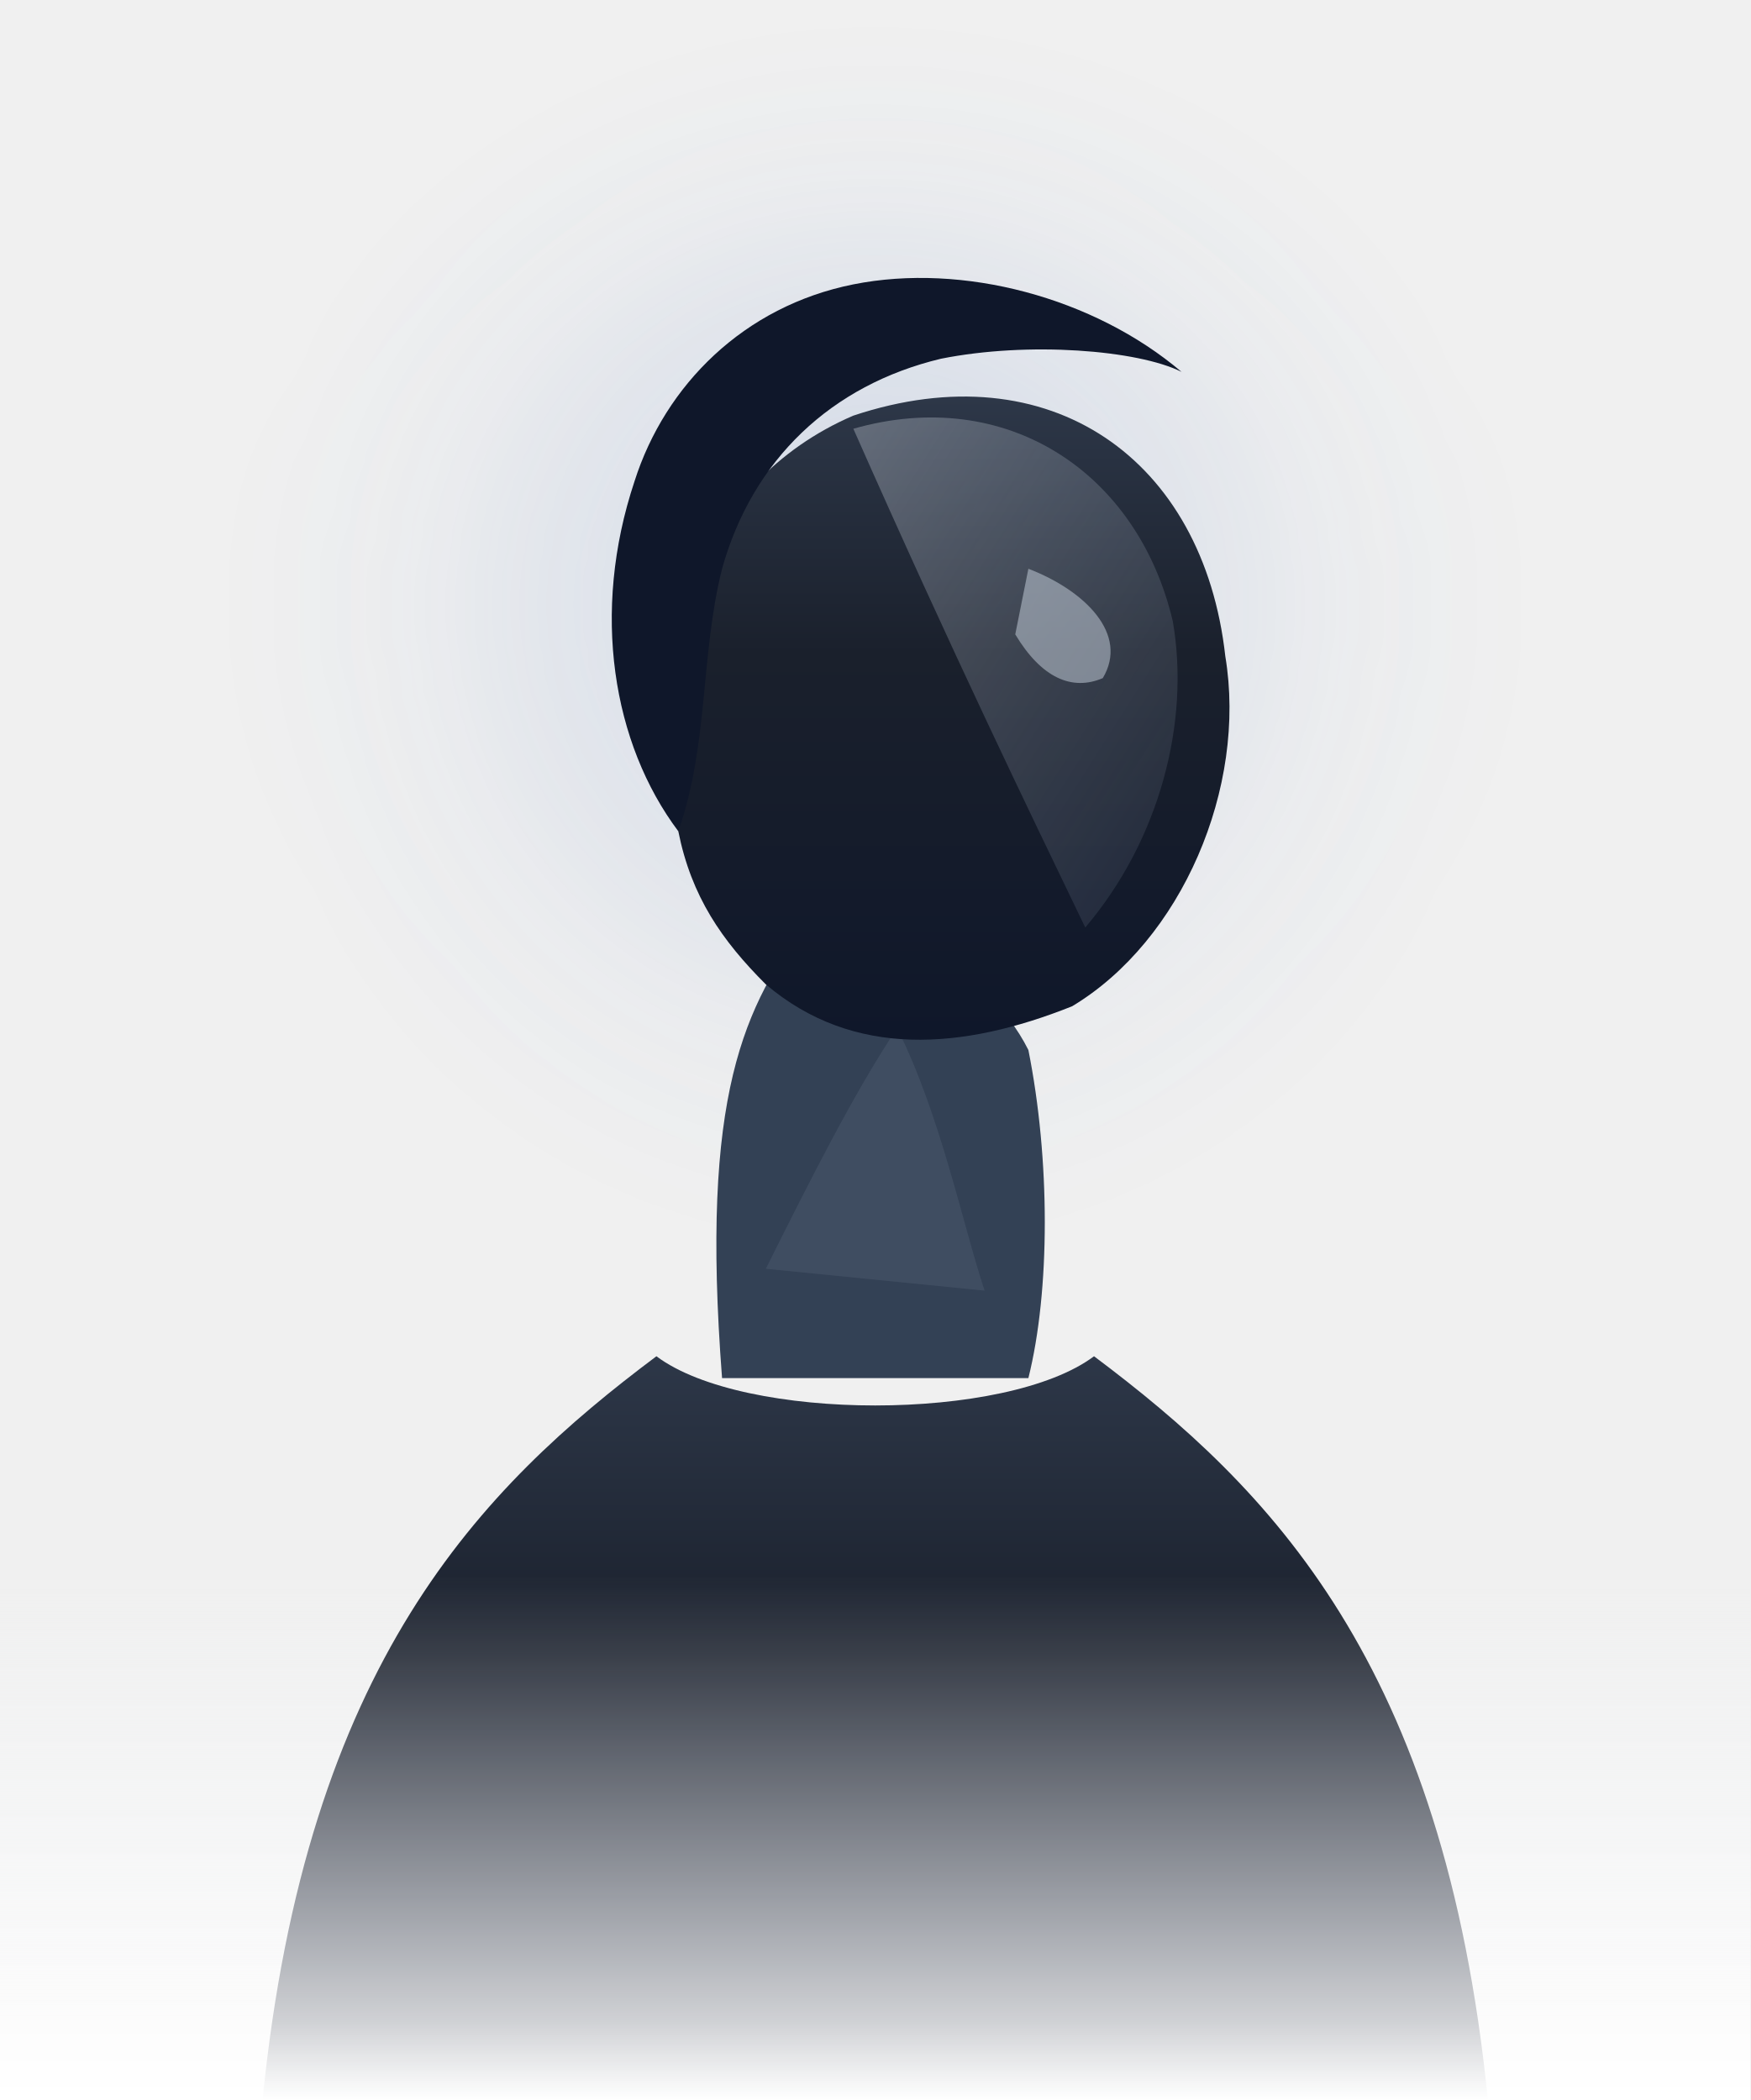
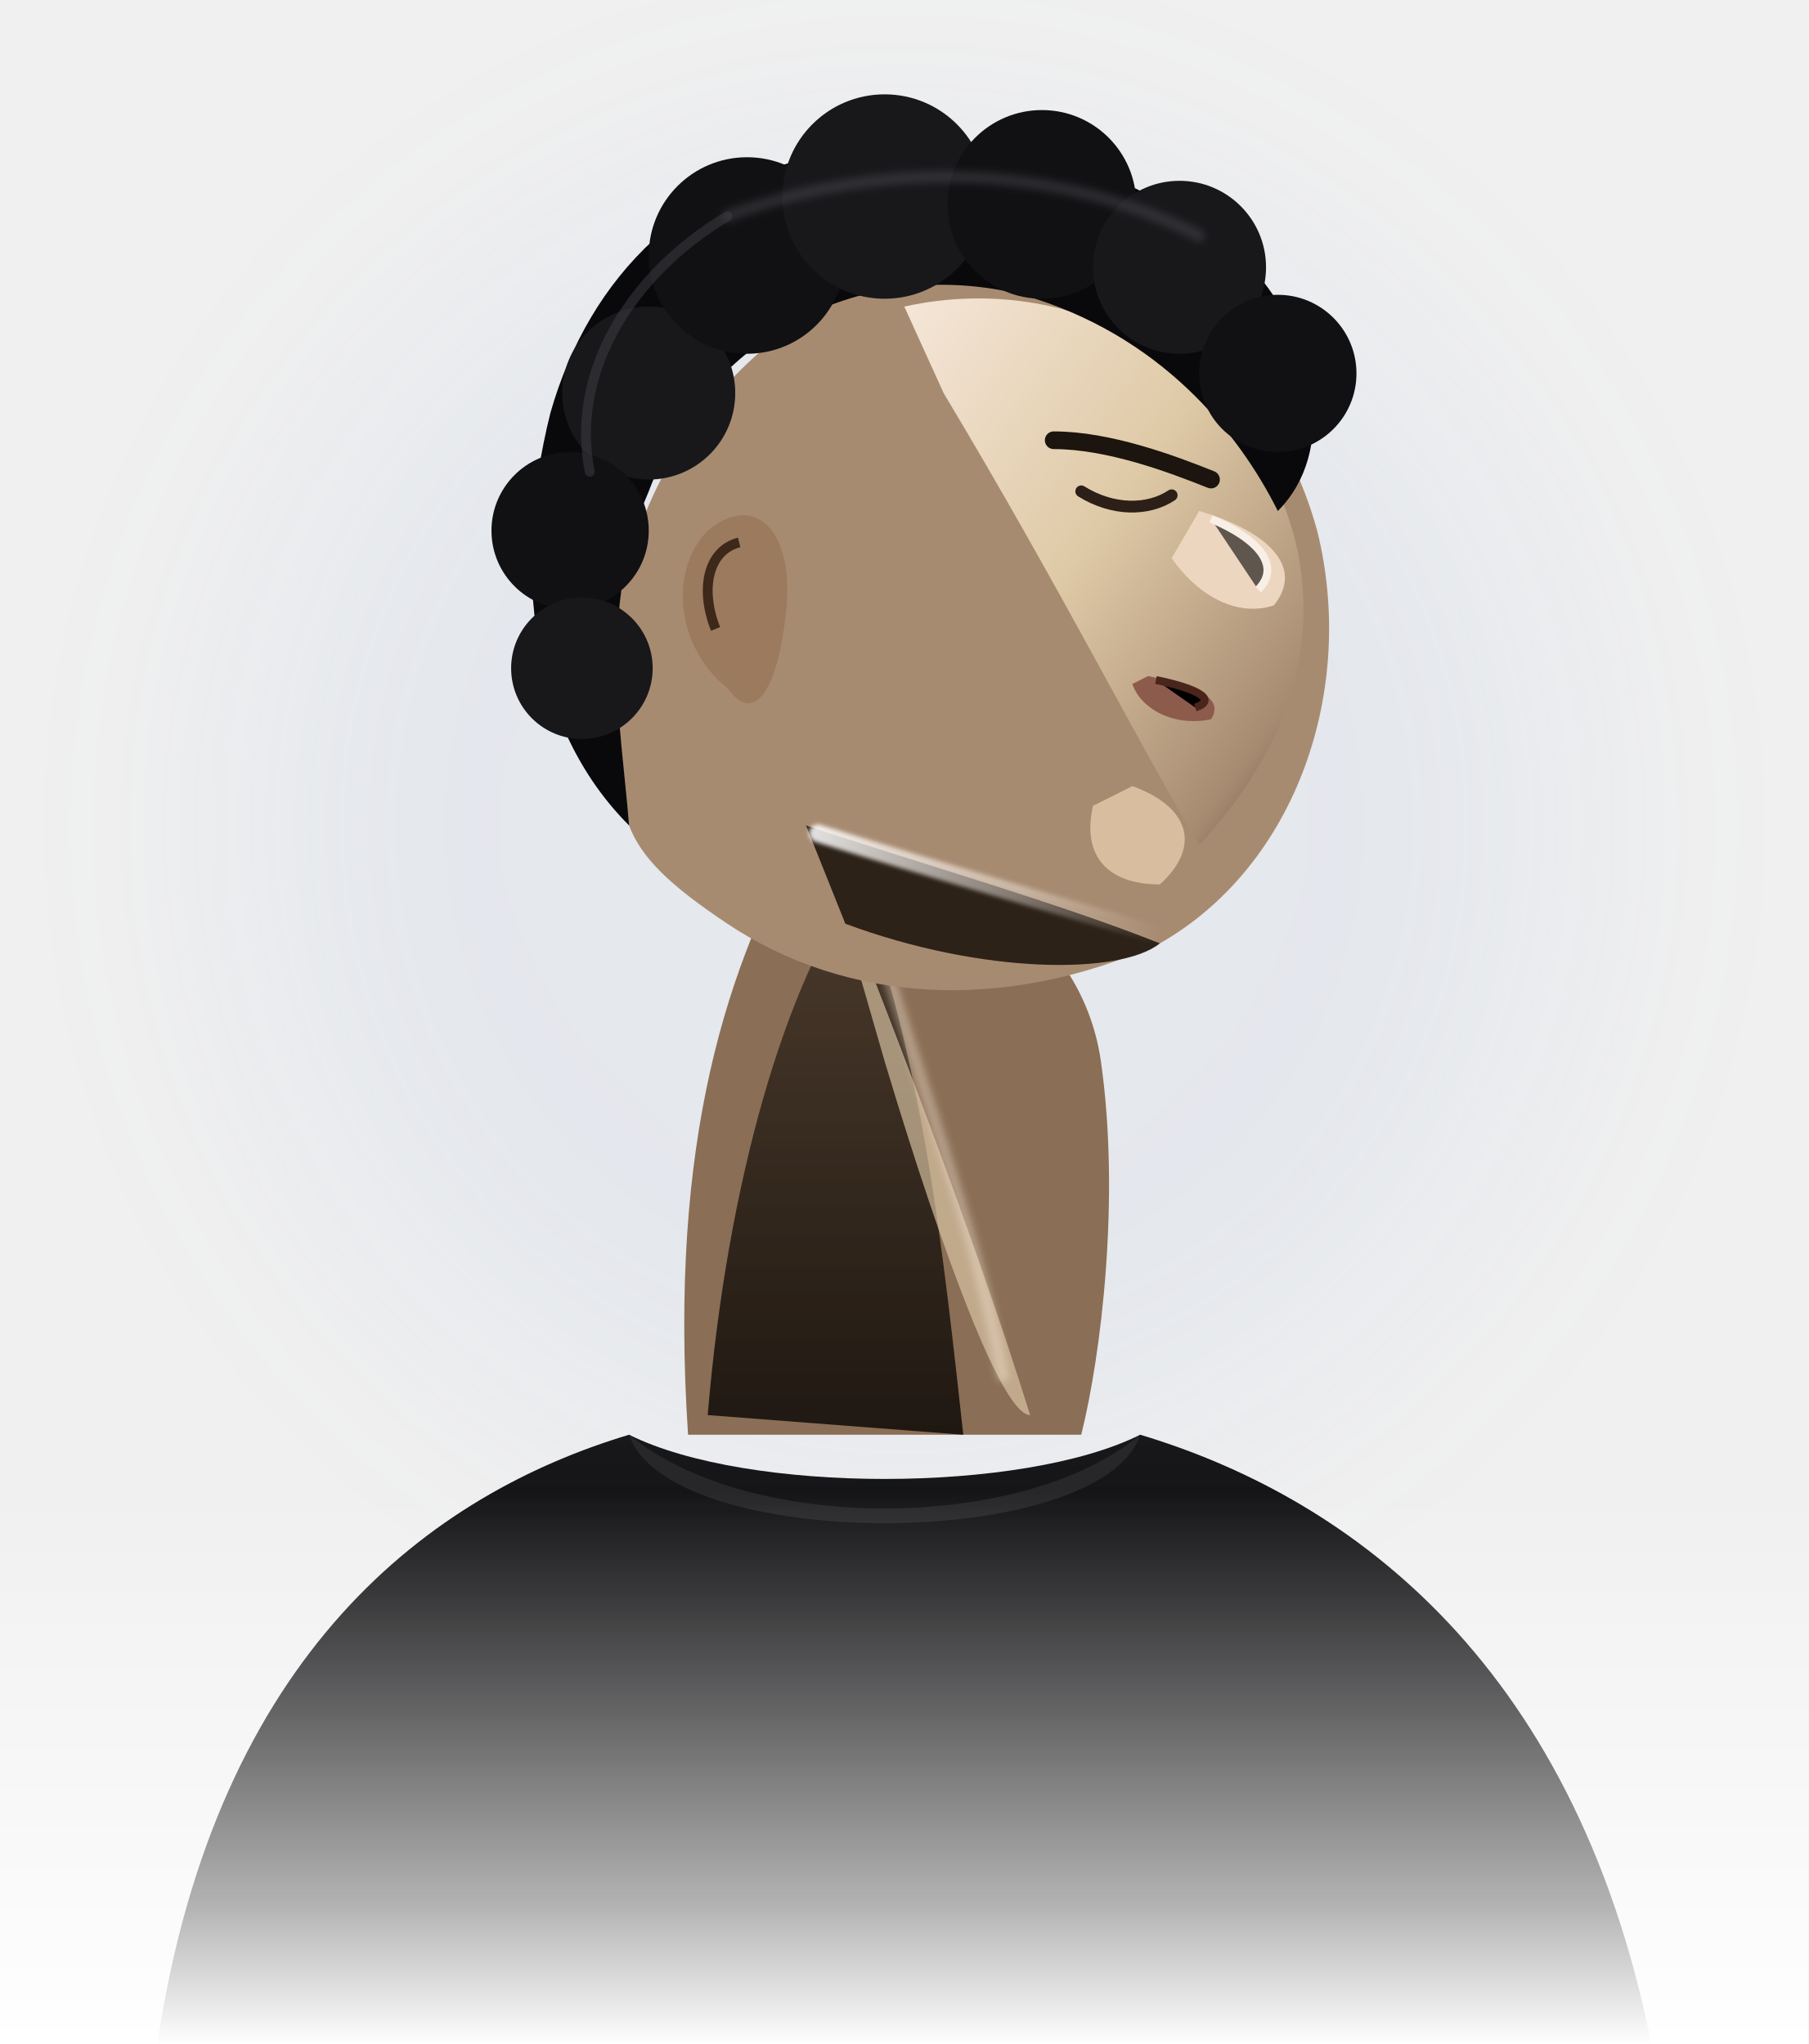
- <svg xmlns="http://www.w3.org/2000/svg" viewBox="0 0 400 480" width="400" height="480">
+ <svg xmlns="http://www.w3.org/2000/svg" viewBox="0 0 460 520" width="460" height="520">
  <defs>
-     <linearGradient id="bgGrad" x1="0" y1="0" x2="0" y2="1">
-       <stop offset="0%" stop-color="#f8fafc" stop-opacity="0" />
-       <stop offset="85%" stop-color="#ffffff" stop-opacity="0.8" />
+     <linearGradient id="skinMain" x1="0" y1="0" x2="1" y2="1">
+       <stop offset="0%" stop-color="#f5e6d8" />
+       <stop offset="45%" stop-color="#dfcaa7" />
+       <stop offset="85%" stop-color="#a78b71" />
+       <stop offset="100%" stop-color="#644e3b" />
+     </linearGradient>
+     <linearGradient id="skinShadow" x1="0" y1="0" x2="0" y2="1">
+       <stop offset="0%" stop-color="#3b2d21" stop-opacity="0.8" />
+       <stop offset="100%" stop-color="#19130e" stop-opacity="0.95" />
+     </linearGradient>
+     <linearGradient id="jawHighlight" x1="0" y1="0" x2="1" y2="0">
+       <stop offset="0%" stop-color="#ffffff" stop-opacity="0.85" />
+       <stop offset="60%" stop-color="#fdf4ec" stop-opacity="0.4" />
+       <stop offset="100%" stop-color="#f5e6d8" stop-opacity="0" />
+     </linearGradient>
+     <linearGradient id="shirtGrad" x1="0" y1="0" x2="0" y2="1">
+       <stop offset="0%" stop-color="#18181b" />
+       <stop offset="50%" stop-color="#09090b" />
+       <stop offset="100%" stop-color="#000000" />
+     </linearGradient>
+     <linearGradient id="fadeBottom" x1="0" y1="0" x2="0" y2="1">
+       <stop offset="0%" stop-color="#ffffff" stop-opacity="0" />
+       <stop offset="75%" stop-color="#ffffff" stop-opacity="0.7" />
      <stop offset="100%" stop-color="#ffffff" stop-opacity="1" />
    </linearGradient>
-     <linearGradient id="bodyGrad" x1="0" y1="0" x2="0" y2="1">
-       <stop offset="0%" stop-color="#2d3748" />
-       <stop offset="40%" stop-color="#1a202c" />
-       <stop offset="100%" stop-color="#0f172a" />
-     </linearGradient>
-     <linearGradient id="highlightGrad" x1="0" y1="0" x2="1" y2="1">
-       <stop offset="0%" stop-color="#e2e8f0" stop-opacity="0.9" />
-       <stop offset="100%" stop-color="#94a3b8" stop-opacity="0.3" />
-     </linearGradient>
-     <radialGradient id="headGlow" cx="50%" cy="35%" r="45%">
-       <stop offset="0%" stop-color="#6186C8" stop-opacity="0.25" />
-       <stop offset="100%" stop-color="#6186C8" stop-opacity="0" />
+     <radialGradient id="rimLight" cx="70%" cy="30%" r="50%">
+       <stop offset="0%" stop-color="#ffffff" stop-opacity="0.4" />
+       <stop offset="100%" stop-color="#ffffff" stop-opacity="0" />
    </radialGradient>
  </defs>
-   <circle cx="200" cy="180" r="140" fill="url(#headGlow)" filter="blur(20px)" />
-   <path d="M 60 480 C 70 380, 110 340, 150 310 C 170 325, 230 325, 250 310 C 290 340, 330 380, 340 480 Z" fill="url(#bodyGrad)" />
-   <path d="M 165 315 C 160 250, 170 230, 185 210 C 200 210, 225 220, 235 240 C 240 265, 240 295, 235 315 Z" fill="#334155" />
-   <path d="M 175 290 C 185 270, 195 250, 205 235 C 215 255, 220 280, 225 295 Z" fill="#475569" opacity="0.6" />
-   <path d="M 155 190 C 145 150, 160 110, 195 95 C 240 80, 275 105, 280 150 C 285 180, 270 215, 245 230 C 220 240, 195 242, 175 225 C 165 215, 158 205, 155 190 Z" fill="url(#bodyGrad)" />
-   <path d="M 195 98 C 230 88, 260 108, 268 142 C 272 165, 265 192, 248 212 C 235 185, 218 150, 195 98 Z" fill="url(#highlightGrad)" opacity="0.35" />
-   <path d="M 235 130 C 248 135, 258 145, 252 155 C 245 158, 238 155, 232 145 Z" fill="#cbd5e1" opacity="0.5" />
-   <path d="M 155 190 C 140 170, 135 140, 145 110 C 152 88, 170 70, 195 65 C 220 60, 250 68, 270 85 C 260 80, 235 78, 215 82 C 190 88, 172 105, 165 130 C 160 150, 162 170, 155 190 Z" fill="#0f172a" />
-   <rect x="0" y="360" width="400" height="120" fill="url(#bgGrad)" />
+   <circle cx="230" cy="210" r="170" fill="#6186C8" opacity="0.08" filter="blur(28px)" />
+   <path d="M 40 520 C 55 420, 110 380, 160 365 C 190 380, 260 380, 290 365 C 340 380, 400 420, 420 520 Z" fill="url(#shirtGrad)" />
+   <path d="M 160 365 C 190 390, 260 390, 290 365 C 280 395, 170 395, 160 365 Z" fill="#27272a" />
+   <path d="M 175 365 C 170 290, 185 245, 205 210 C 240 215, 275 235, 280 270 C 285 305, 280 345, 275 365 Z" fill="#8a6e55" />
+   <path d="M 180 360 C 185 300, 200 250, 218 225 C 235 270, 240 320, 245 365 Z" fill="url(#skinShadow)" />
+   <path d="M 210 218 C 225 255, 248 315, 262 360 C 255 360, 240 320, 225 270 Z" fill="#dfcaa7" opacity="0.65" />
+   <path d="M 218 220 C 228 260, 248 310, 255 350" stroke="#f5e6d8" stroke-width="3" stroke-linecap="round" opacity="0.4" filter="blur(1px)" />
+   <path d="M 160 210 C 145 160, 165 100, 215 75 C 265 55, 320 80, 335 135 C 345 175, 330 220, 295 240 C 255 258, 215 255, 185 235 C 170 225, 163 218, 160 210 Z" fill="#a78b71" />
+   <path d="M 230 78 C 275 68, 320 95, 330 140 C 335 165, 328 190, 305 215 C 290 190, 270 150, 240 100 Z" fill="url(#skinMain)" />
+   <path d="M 205 210 C 235 220, 270 230, 295 240 C 285 248, 250 248, 215 235 Z" fill="#2d2218" />
+   <path d="M 208 212 C 240 222, 275 232, 295 238" stroke="url(#jawHighlight)" stroke-width="4.5" stroke-linecap="round" filter="blur(0.5px)" />
+   <path d="M 305 130 C 322 135, 332 144, 324 154 C 315 157, 305 152, 298 142 Z" fill="#edd6c0" />
+   <path d="M 308 132 C 320 137, 326 144, 320 150" stroke="#ffffff" stroke-width="2" opacity="0.6" />
+   <path d="M 275 125 C 283 130, 292 130, 298 126" stroke="#2b1f17" stroke-width="3" stroke-linecap="round" fill="none" />
+   <path d="M 268 112 C 282 112, 298 118, 308 122" stroke="#1c140e" stroke-width="4.5" stroke-linecap="round" fill="none" />
+   <path d="M 292 172 C 302 174, 312 177, 308 183 C 298 185, 290 180, 288 174 Z" fill="#8d5b4c" />
+   <path d="M 294 173 C 304 175, 310 178, 304 180" stroke="#4a251b" stroke-width="2" />
+   <path d="M 288 200 C 302 205, 306 215, 295 225 C 282 225, 275 218, 278 205 Z" fill="#d8be9f" />
+   <path d="M 185 175 C 172 165, 170 145, 180 135 C 192 125, 202 135, 200 155 C 198 175, 192 185, 185 175 Z" fill="#9c7a5e" />
+   <path d="M 182 160 C 178 150, 180 140, 188 138" stroke="#3d281a" stroke-width="2.5" fill="none" />
+   <path d="M 160 210 C 135 185, 130 145, 140 105 C 150 70, 175 45, 215 38 C 255 30, 295 45, 320 70 C 335 88, 340 115, 325 130 C 315 110, 295 85, 260 75 C 220 65, 180 85, 165 125 C 152 155, 158 185, 160 210 Z" fill="#09090b" />
+   <circle cx="165" cy="100" r="22" fill="#18181b" />
+   <circle cx="190" cy="65" r="25" fill="#111113" />
+   <circle cx="225" cy="50" r="26" fill="#18181b" />
+   <circle cx="265" cy="52" r="24" fill="#111113" />
+   <circle cx="300" cy="68" r="22" fill="#18181b" />
+   <circle cx="325" cy="95" r="20" fill="#111113" />
+   <circle cx="145" cy="135" r="20" fill="#111113" />
+   <circle cx="148" cy="170" r="18" fill="#18181b" />
+   <path d="M 185 55 C 225 40, 270 42, 305 60" stroke="#52525b" stroke-width="3" stroke-linecap="round" fill="none" opacity="0.4" filter="blur(1px)" />
+   <path d="M 150 120 C 145 95, 160 70, 185 55" stroke="#3f3f46" stroke-width="2.5" stroke-linecap="round" fill="none" opacity="0.5" />
+   <rect x="0" y="380" width="460" height="140" fill="url(#fadeBottom)" />
</svg>
